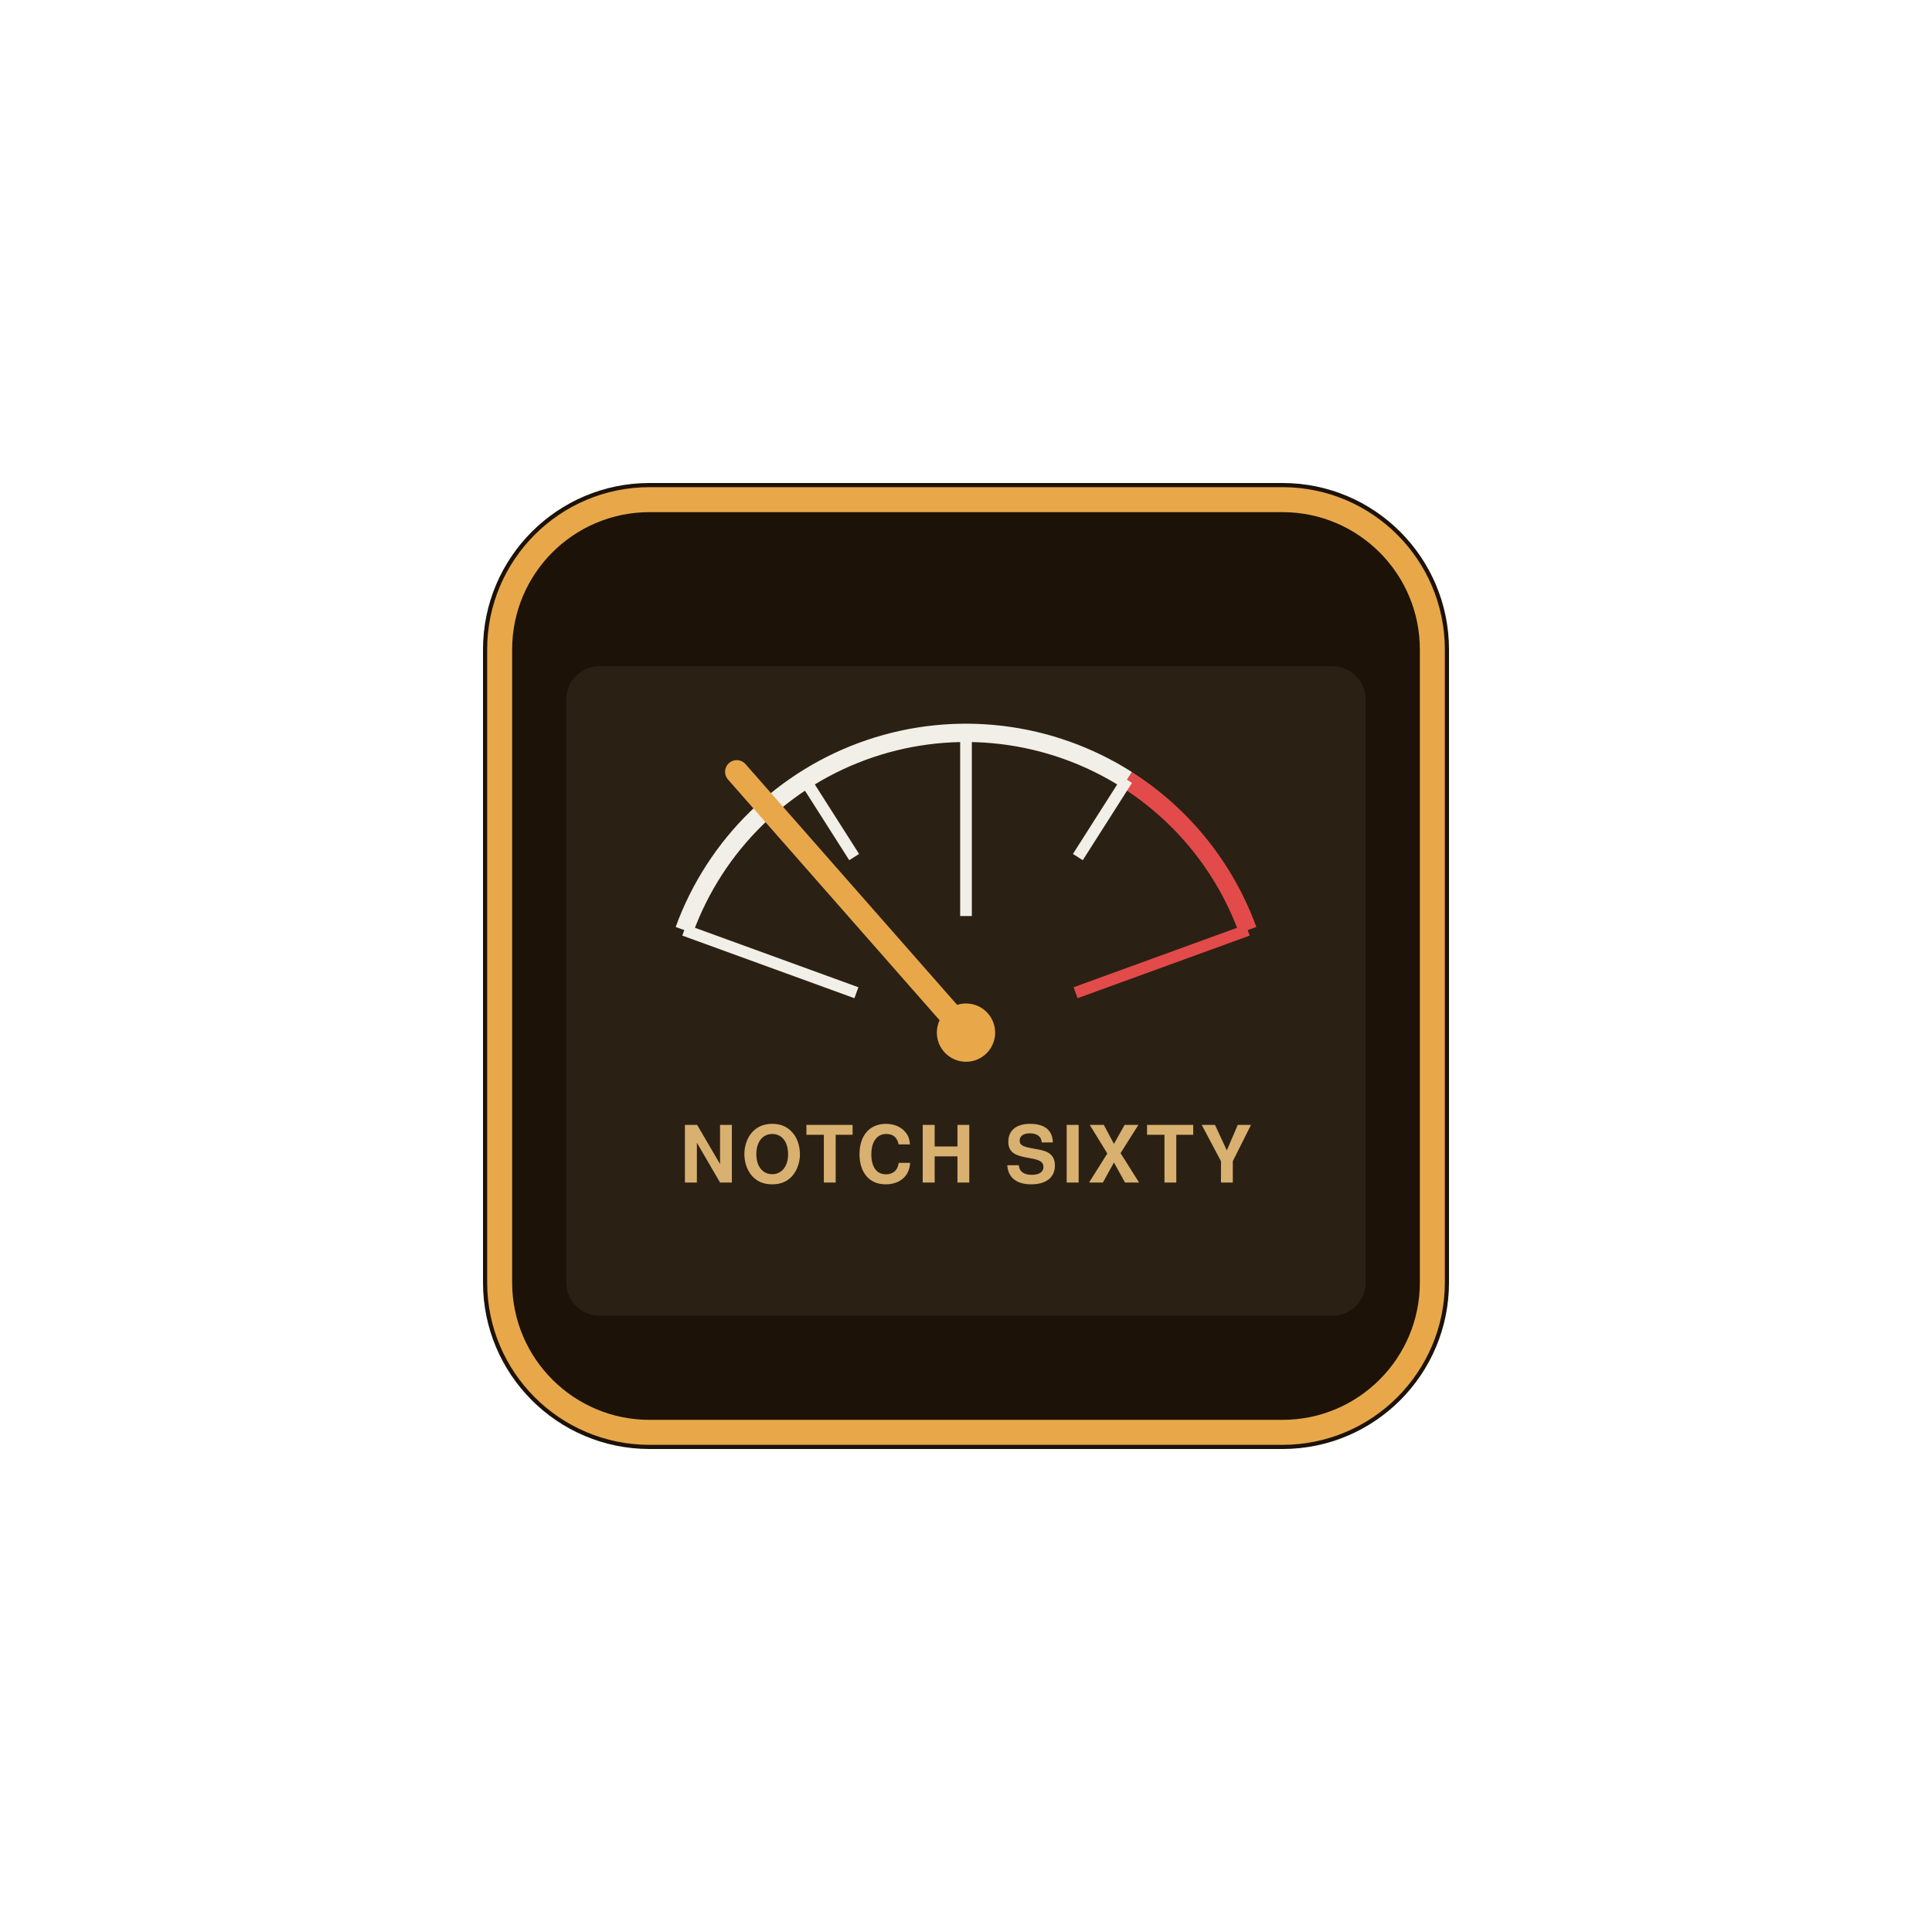
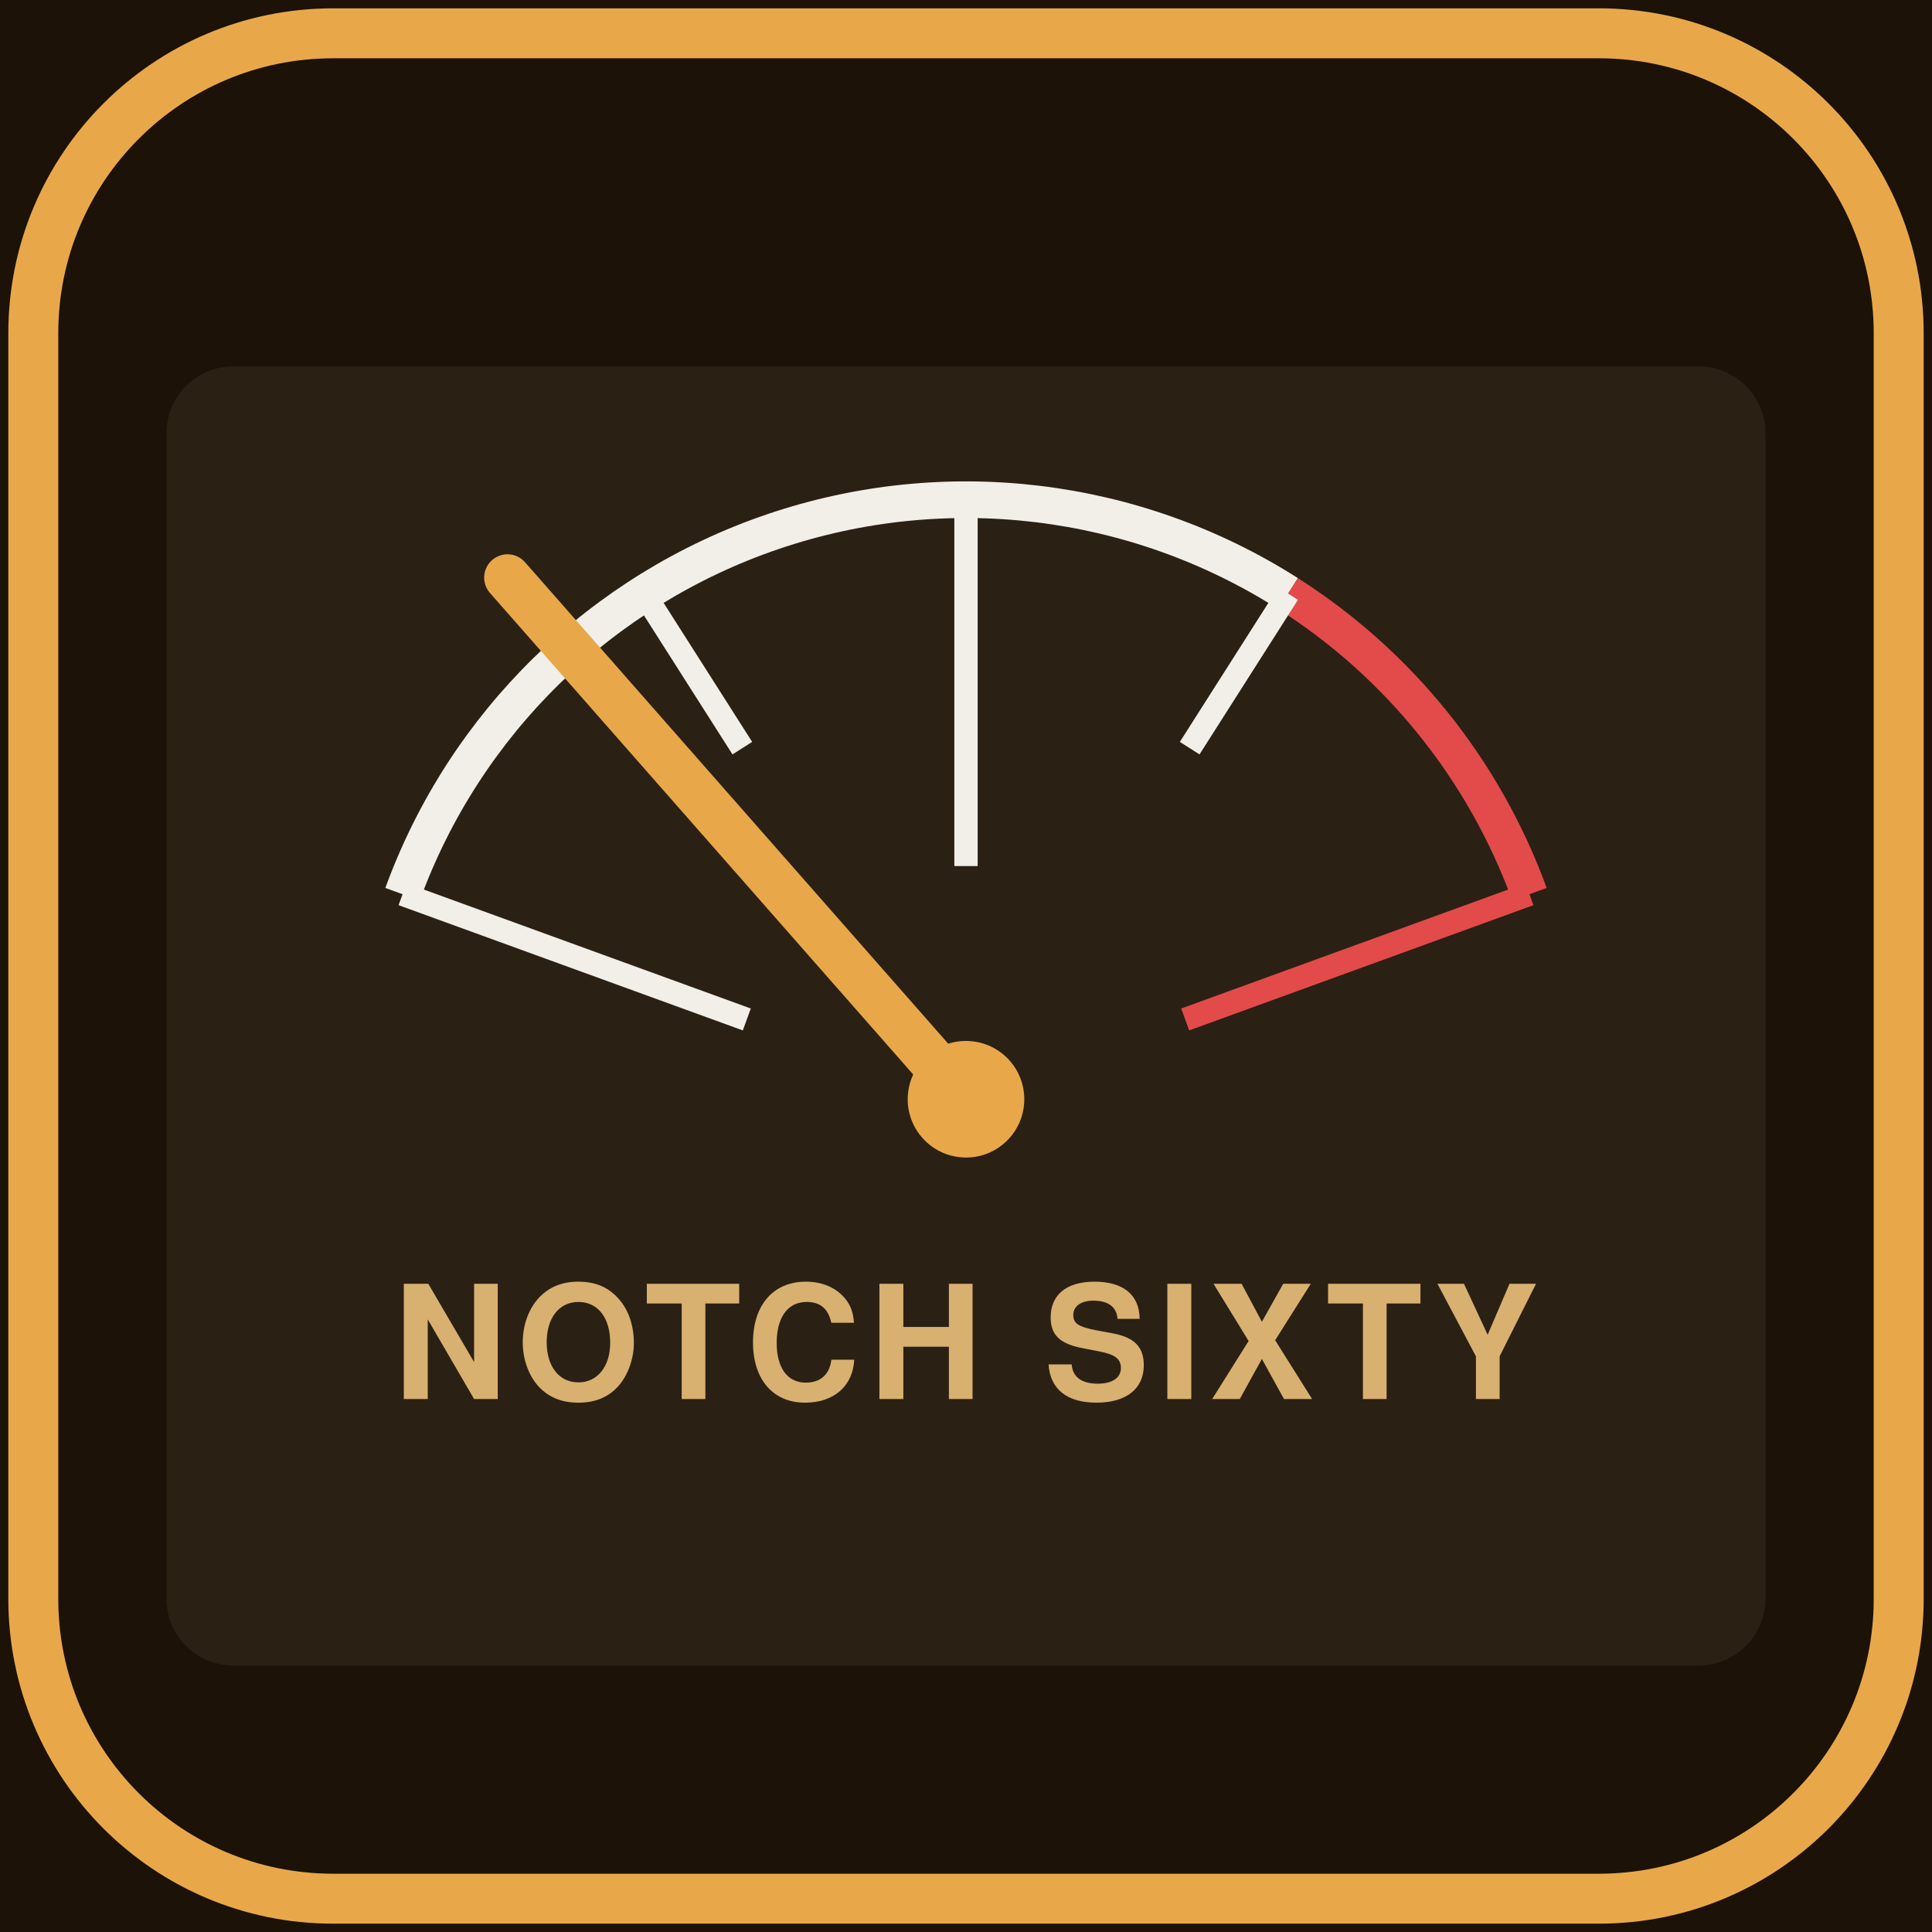
- <svg xmlns="http://www.w3.org/2000/svg" width="1024" height="1024" viewBox="0 0 232 232">
+ <svg xmlns="http://www.w3.org/2000/svg" width="1024" height="1024" viewBox="58 58 116 116">
  <g transform="translate(116,116)">
-     <rect x="-58" y="-58" width="116" height="116" rx="20" fill="#1C1208" />
+     <rect x="-58" y="-58" width="116" height="116" fill="#1C1208" />
    <rect x="-56" y="-56" width="112" height="112" rx="18" fill="none" stroke="#E8A84A" stroke-width="3" />
    <rect x="-48" y="-36" width="96" height="78" rx="4" fill="#2B2014" />
    <path d="M -33.83 -4.31 A 36 36 0 0 1 19.34 -22.36" fill="none" stroke="#F1EFE8" stroke-width="2.2" />
    <path d="M 19.34 -22.36 A 36 36 0 0 1 33.83 -4.31" fill="none" stroke="#E24B4A" stroke-width="2.2" />
    <g stroke="#F1EFE8" stroke-width="1.4">
      <line x1="-33.83" y1="-4.31" x2="-13.16" y2="3.21" />
      <line x1="-19.34" y1="-22.36" x2="-13.43" y2="-13.08" />
      <line x1="0" y1="-28" x2="0" y2="-6" />
      <line x1="19.34" y1="-22.36" x2="13.43" y2="-13.08" />
    </g>
    <g stroke="#E24B4A" stroke-width="1.4">
      <line x1="33.83" y1="-4.31" x2="13.16" y2="3.21" />
    </g>
    <line x1="0" y1="8" x2="-27.53" y2="-23.32" stroke="#E8A84A" stroke-width="2.8" stroke-linecap="round" />
    <circle cx="0" cy="8" r="3.5" fill="#E8A84A" />
    <text x="0" y="26" text-anchor="middle" font-family="Helvetica, Arial, sans-serif" font-size="9.5" font-weight="700" fill="#D8B070" letter-spacing="0.5">NOTCH SIXTY</text>
  </g>
</svg>
